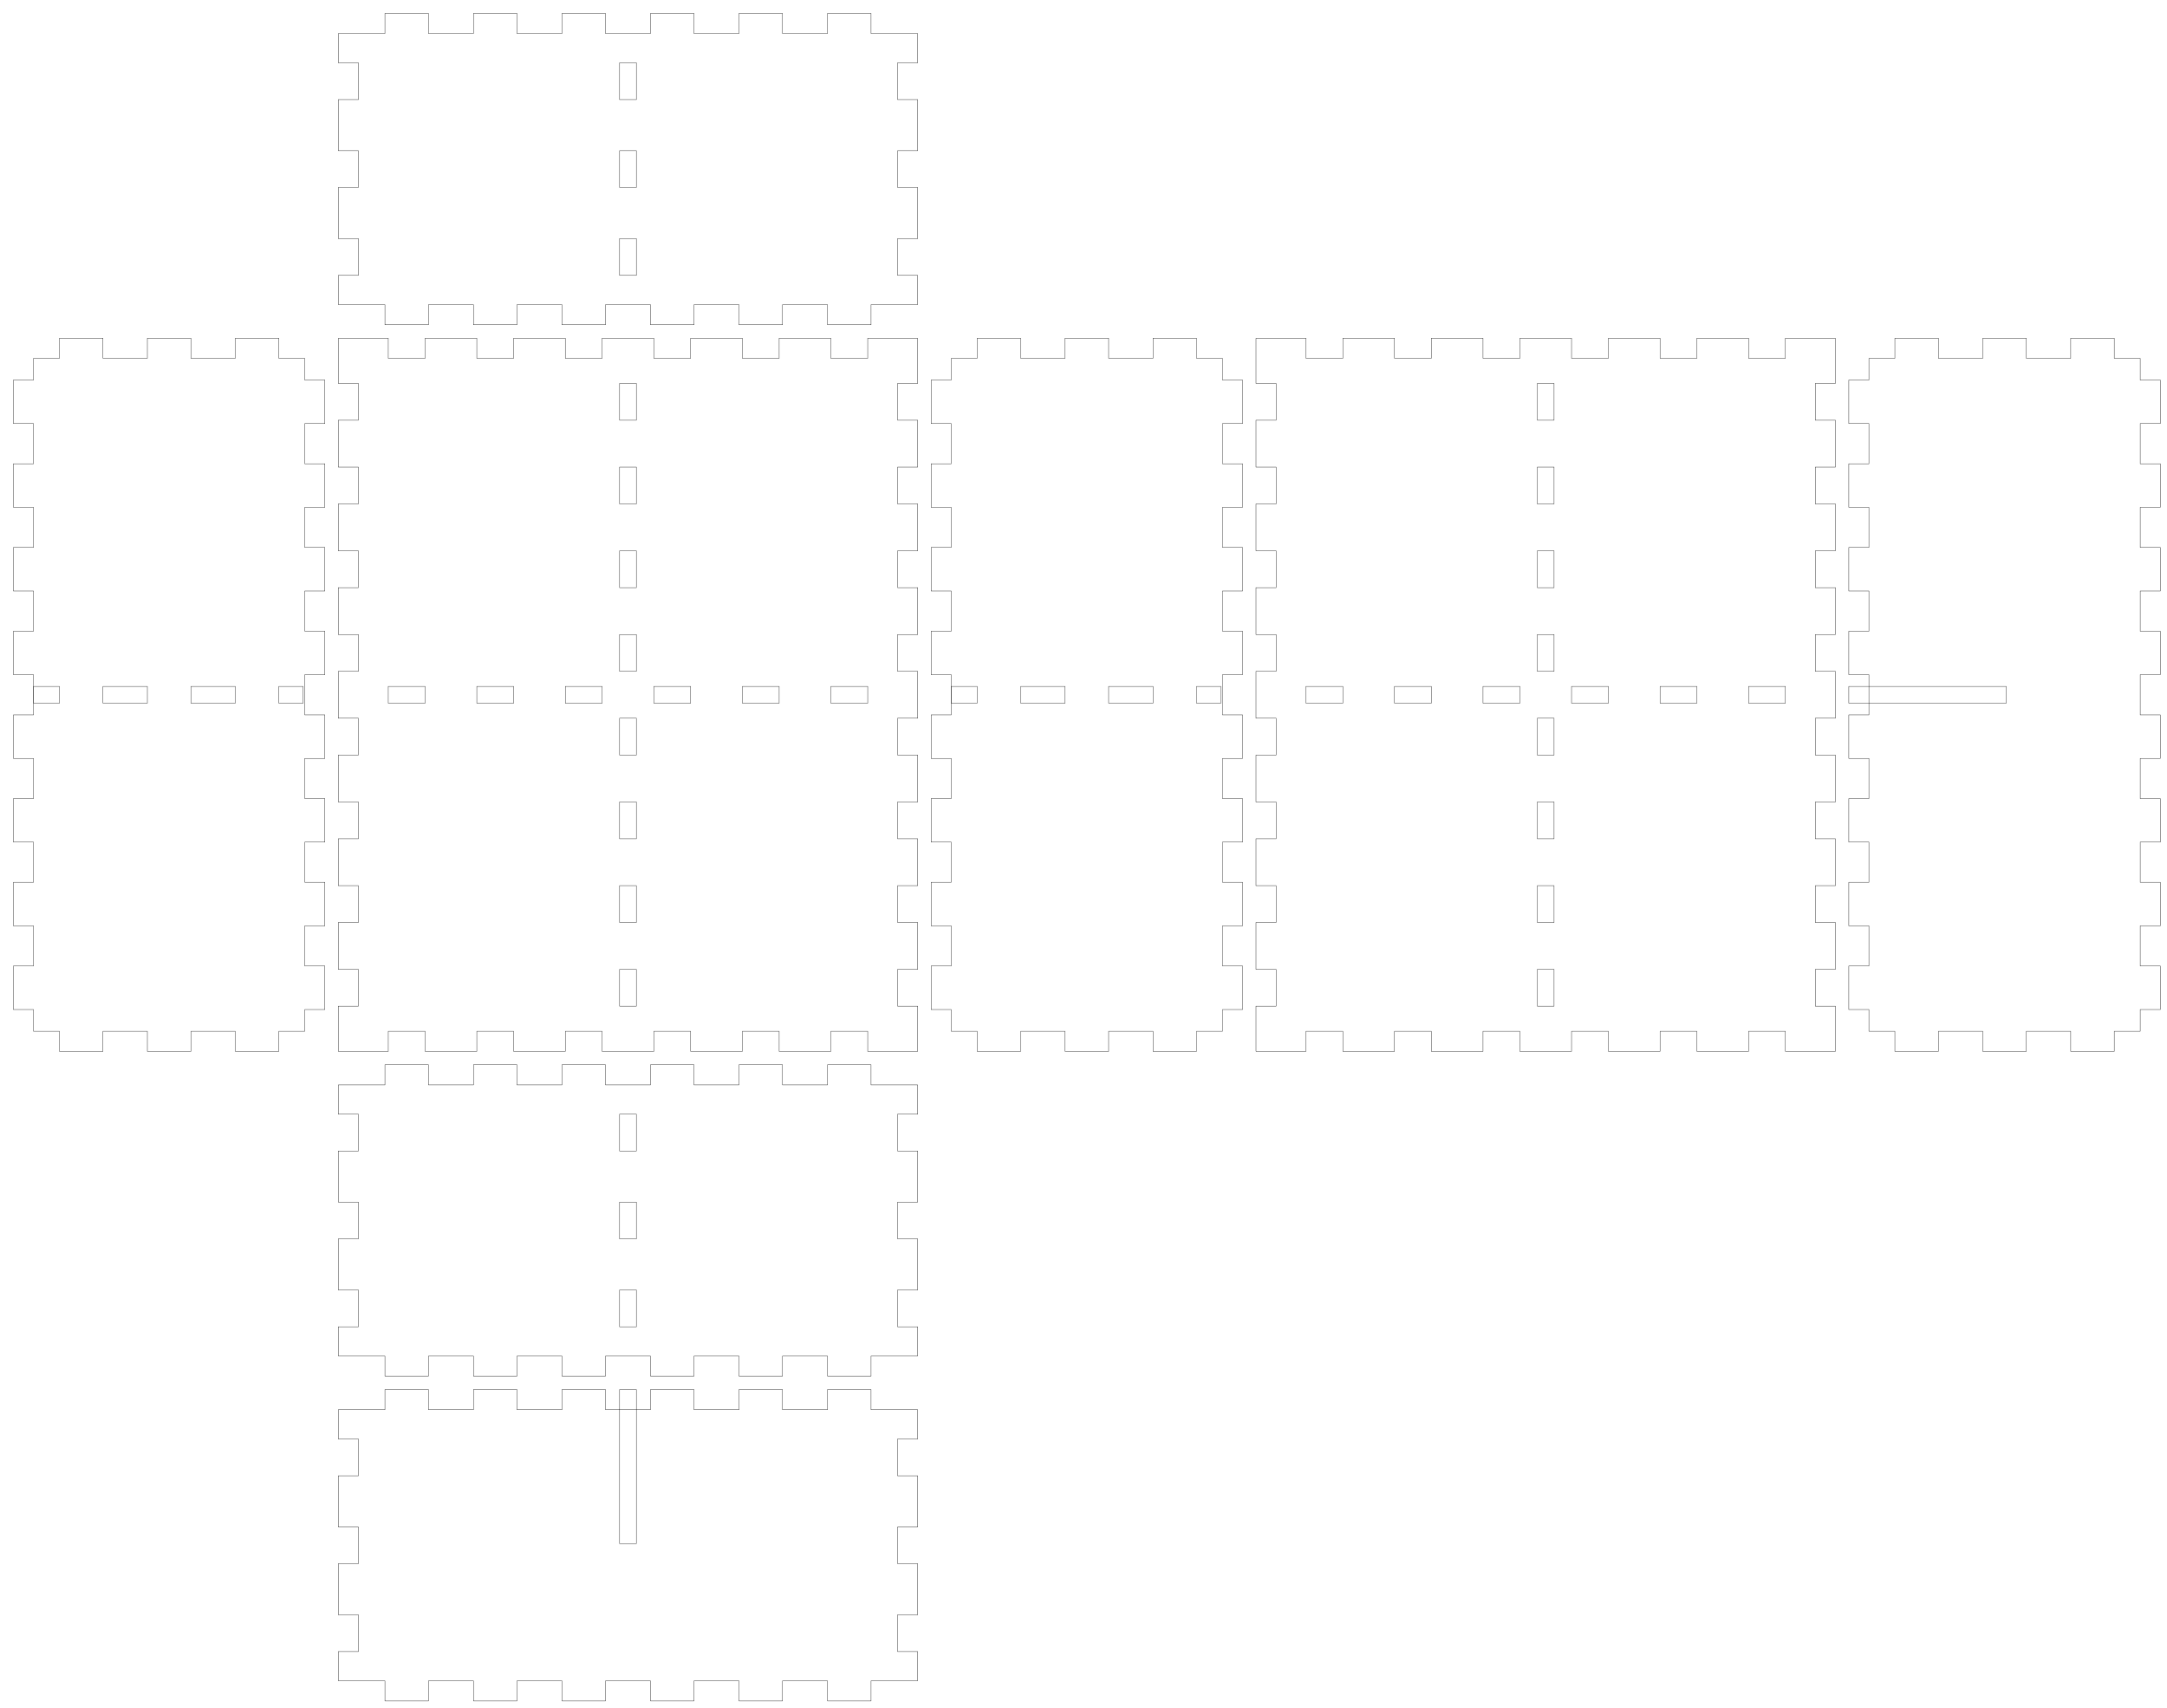
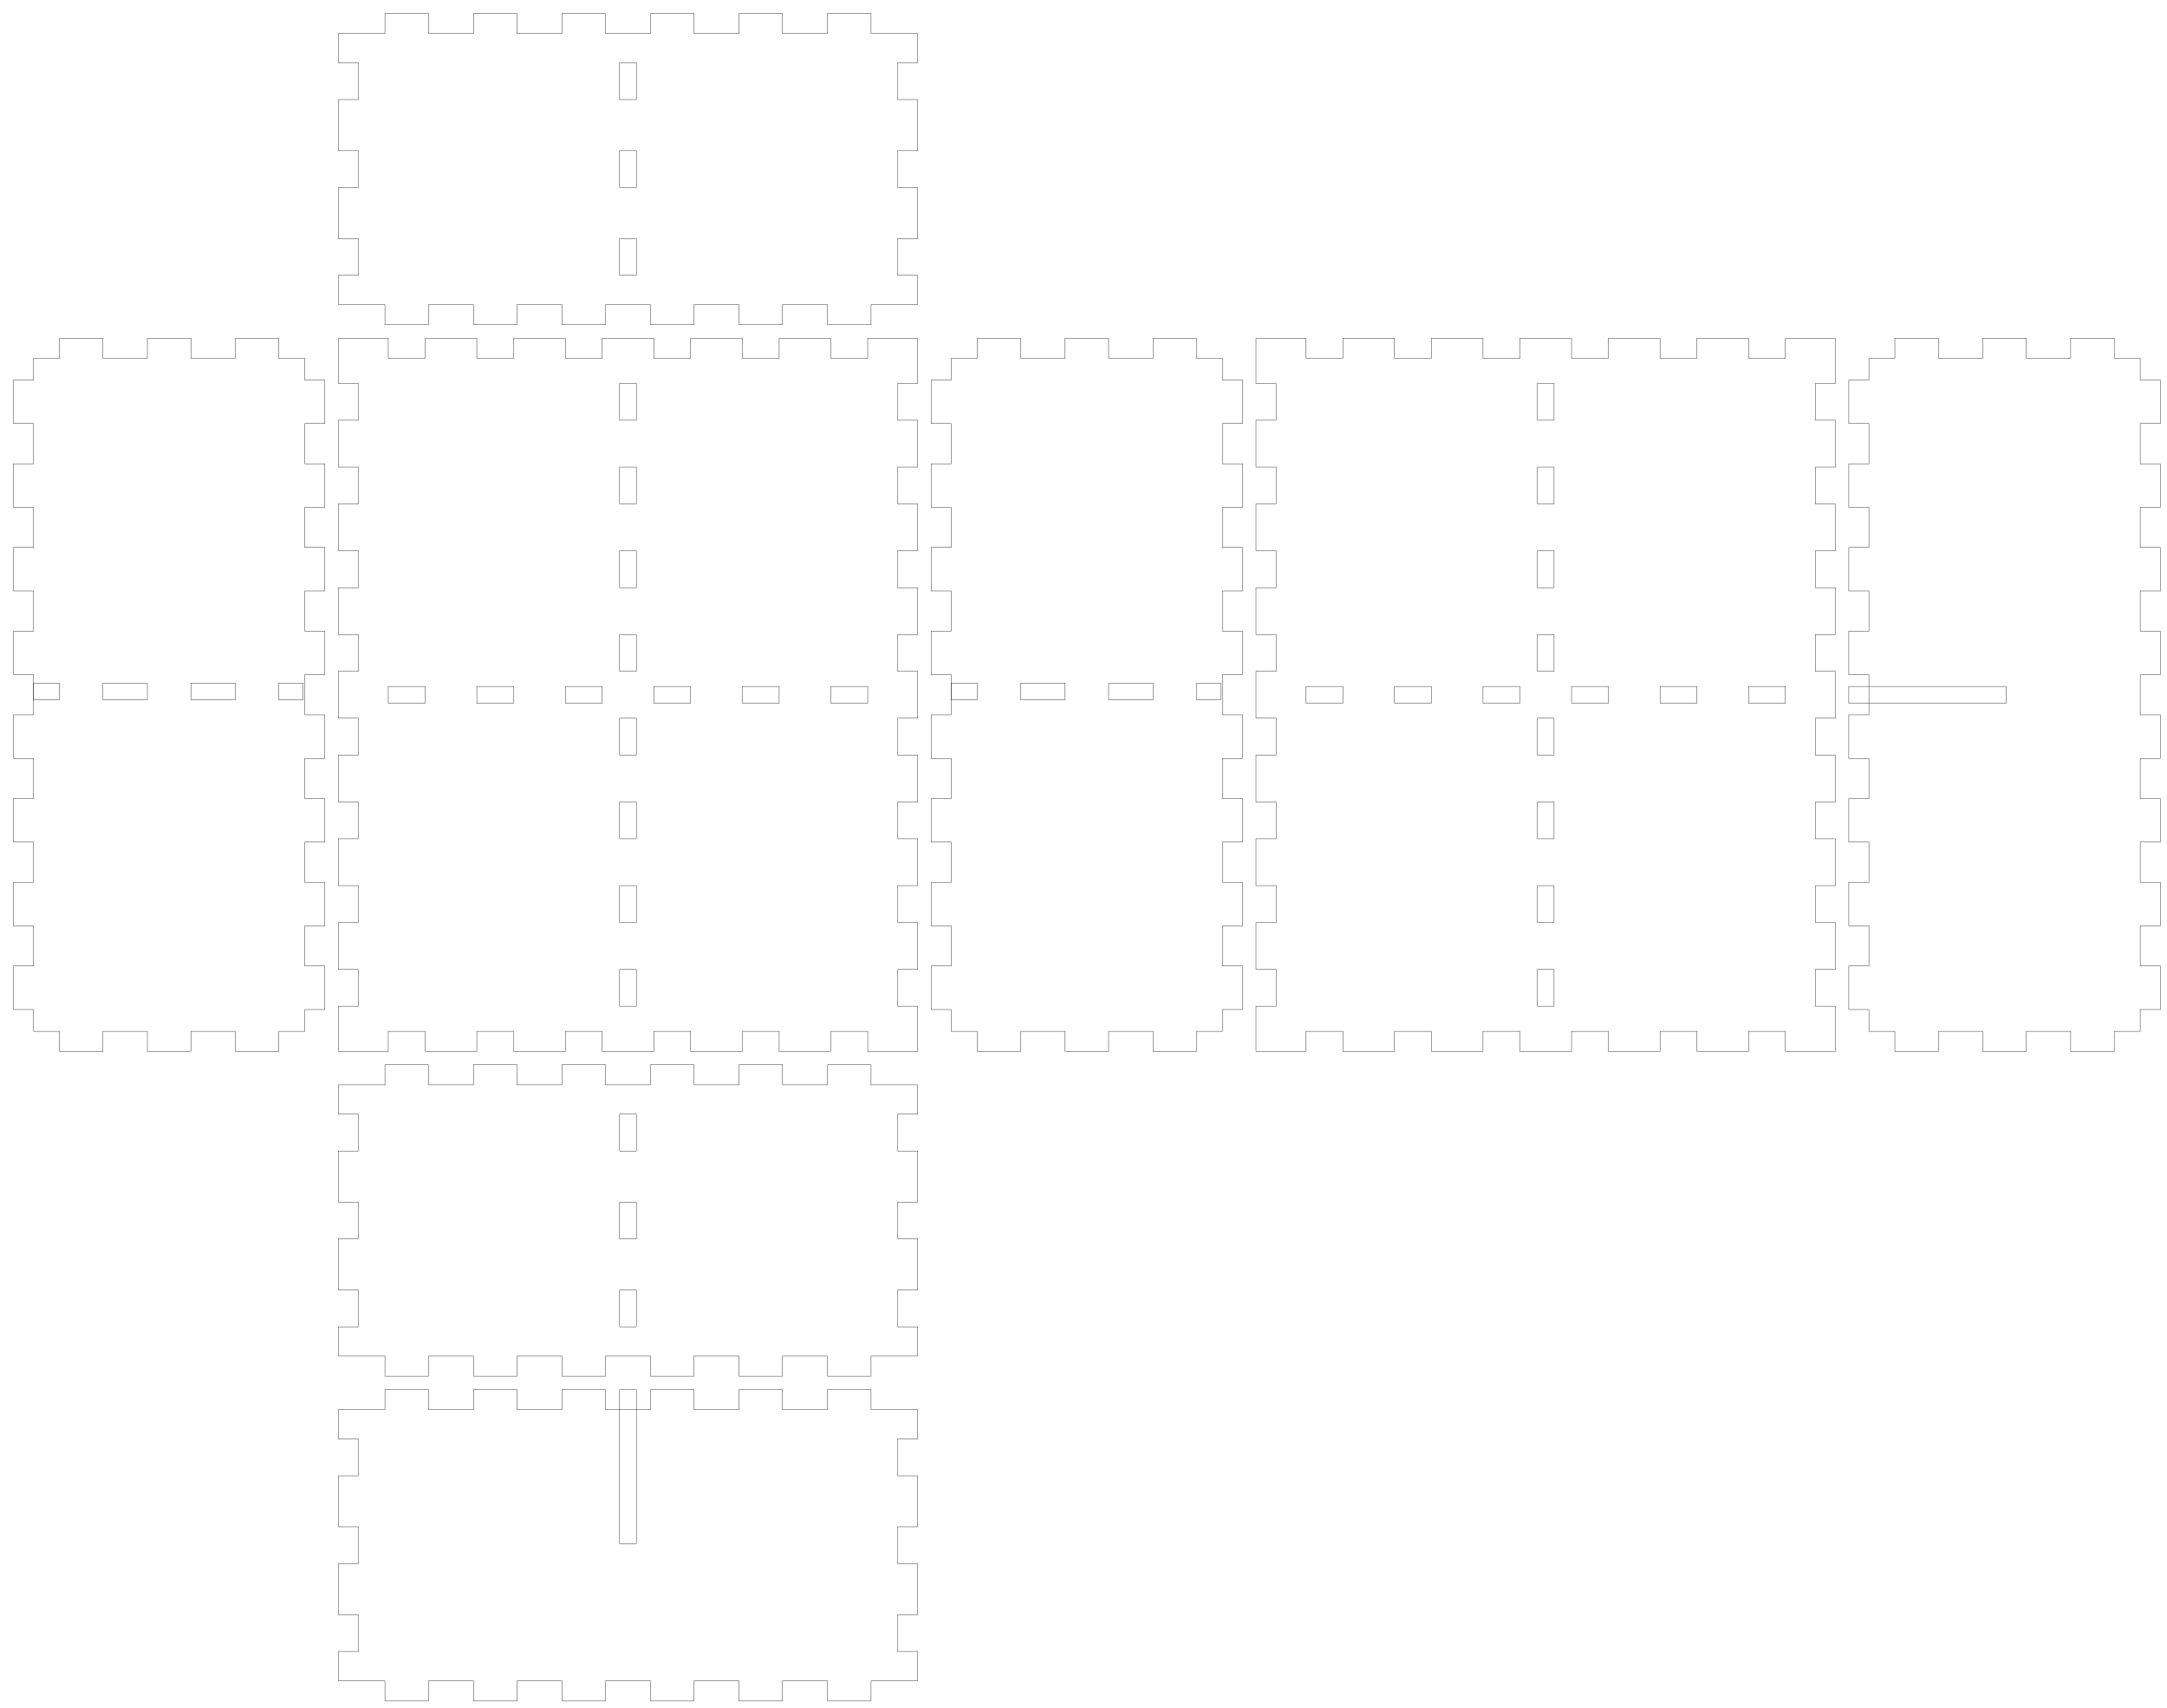
<svg xmlns="http://www.w3.org/2000/svg" width="323.5mm" height="255mm" viewBox="0 0 323.5 255" version="1.1" id="svg5">
  <defs id="defs2" />
  <g id="layer1">
    <g id="piece_001">
      <path id="side_001" style="fill:none;stroke:#000000;stroke-width:0.051" d="m 50.5 162 l 6.964 0 l 0 -3 l 6.5 0 l 0 3 l 6.714 0 l 0 -3 l 6.5 0 l 0 3 l 6.714 0 l 0 -3 l 6.5 0 l 0 3 l 6.714 0 l 0 -3 l 6.5 0 l 0 3 l 6.714 0 l 0 -3 l 6.5 0 l 0 3 l 6.715 0 l 0 -3 l 6.5 0 l 0 3 l 6.964 0" />
      <path id="side_002" style="fill:none;stroke:#000000;stroke-width:0.051" d="m 137 162 l 0 4.375 l -3 0 l 0 5.5 l 3 0 l 0 7.625 l -3 0 l 0 5.5 l 3 0 l 0 7.625 l -3 0 l 0 5.5 l 3 0 l 0 4.375" />
      <path id="hole_001" style="fill:none;stroke:#000000;stroke-width:0.051" d="m 92.5 166.375 l 0 5.5 l 2.5 0 l 0 -5.5 l -2.5 0 z" />
      <path id="hole_002" style="fill:none;stroke:#000000;stroke-width:0.051" d="m 92.5 179.5 l 0 5.5 l 2.5 0 l 0 -5.5 l -2.5 0 z" />
      <path id="hole_003" style="fill:none;stroke:#000000;stroke-width:0.051" d="m 92.5 192.625 l 0 5.5 l 2.5 0 l 0 -5.5 l -2.5 0 z" />
      <path id="side_003" style="fill:none;stroke:#000000;stroke-width:0.051" d="m 137 202.5 l -6.964 0 l 0 3 l -6.5 0 l 0 -3 l -6.715 0 l 0 3 l -6.5 0 l 0 -3 l -6.714 0 l 0 3 l -6.5 0 l 0 -3 l -6.714 0 l 0 3 l -6.5 0 l 0 -3 l -6.714 0 l 0 3 l -6.5 0 l 0 -3 l -6.714 0 l 0 3 l -6.5 0 l 0 -3 l -6.964 0" />
      <path id="side_004" style="fill:none;stroke:#000000;stroke-width:0.051" d="m 50.5 202.5 l 0 -4.375 l 3 0 l 0 -5.5 l -3 0 l 0 -7.625 l 3 0 l 0 -5.5 l -3 0 l 0 -7.625 l 3 0 l 0 -5.5 l -3 0 l 0 -4.375" />
    </g>
    <g id="xdivider_001">
      <path id="side_005" style="fill:none;stroke:#000000;stroke-width:0.051" d="m 50.5 210.5 l 6.964 0 l 0 -3 l 6.5 0 l 0 3 l 6.714 0 l 0 -3 l 6.5 0 l 0 3 l 6.714 0 l 0 -3 l 6.5 0 l 0 3 l 6.714 0 l 0 -3 l 6.5 0 l 0 3 l 6.714 0 l 0 -3 l 6.5 0 l 0 3 l 6.715 0 l 0 -3 l 6.5 0 l 0 3 l 6.964 0" />
      <path id="side_006" style="fill:none;stroke:#000000;stroke-width:0.051" d="m 137 210.5 l 0 4.375 l -3 0 l 0 5.5 l 3 0 l 0 7.625 l -3 0 l 0 5.5 l 3 0 l 0 7.625 l -3 0 l 0 5.5 l 3 0 l 0 4.375" />
-       <path id="slot_001" style="fill:none;stroke:#000000;stroke-width:0.051" d="m 92.5 207.5 l 0 23 l 2.5 0 l 0 -23 l -2.5 0 z" />
+       <path id="slot_001" style="fill:none;stroke:#000000;stroke-width:0.051" d="m 95 207.5 l 0 23 l -2.5 0 l 0 -23 l 2.5 0 z" />
      <path id="side_007" style="fill:none;stroke:#000000;stroke-width:0.051" d="m 137 251 l -6.964 0 l 0 3 l -6.5 0 l 0 -3 l -6.715 0 l 0 3 l -6.5 0 l 0 -3 l -6.714 0 l 0 3 l -6.5 0 l 0 -3 l -6.714 0 l 0 3 l -6.5 0 l 0 -3 l -6.714 0 l 0 3 l -6.5 0 l 0 -3 l -6.714 0 l 0 3 l -6.5 0 l 0 -3 l -6.964 0" />
      <path id="side_008" style="fill:none;stroke:#000000;stroke-width:0.051" d="m 50.5 251 l 0 -4.375 l 3 0 l 0 -5.5 l -3 0 l 0 -7.625 l 3 0 l 0 -5.5 l -3 0 l 0 -7.625 l 3 0 l 0 -5.5 l -3 0 l 0 -4.375" />
    </g>
    <g id="piece_002">
      <path id="side_009" style="fill:none;stroke:#000000;stroke-width:0.051" d="m 5 53.5 l 3.875 0 l 0 -3 l 6.5 0 l 0 3 l 6.625 0 l 0 -3 l 6.5 0 l 0 3 l 6.625 0 l 0 -3 l 6.5 0 l 0 3 l 3.875 0" />
-       <path id="hole_004" style="fill:none;stroke:#000000;stroke-width:0.051" d="m 5 105 l 3.875 0 l 0 -2.5 l -3.875 0 l 0 2.5 z" />
-       <path id="hole_005" style="fill:none;stroke:#000000;stroke-width:0.051" d="m 15.375 105 l 6.625 0 l 0 -2.5 l -6.625 0 l 0 2.5 z" />
-       <path id="hole_006" style="fill:none;stroke:#000000;stroke-width:0.051" d="m 28.5 105 l 6.625 0 l 0 -2.5 l -6.625 0 l 0 2.5 z" />
-       <path id="hole_007" style="fill:none;stroke:#000000;stroke-width:0.051" d="m 41.625 105 l 3.625 0 l 0 -2.5 l -3.625 0 l 0 2.5 z" />
+       <path id="hole_004" style="fill:none;stroke:#000000;stroke-width:0.051" d="m 5 102 l 3.875 0 l 0 2.5 l -3.875 0 l 0 -2.5 z" />
+       <path id="hole_005" style="fill:none;stroke:#000000;stroke-width:0.051" d="m 15.375 102 l 6.625 0 l 0 2.5 l -6.625 0 l 0 -2.5 z" />
+       <path id="hole_006" style="fill:none;stroke:#000000;stroke-width:0.051" d="m 28.5 102 l 6.625 0 l 0 2.5 l -6.625 0 l 0 -2.5 z" />
+       <path id="hole_007" style="fill:none;stroke:#000000;stroke-width:0.051" d="m 41.625 102 l 3.625 0 l 0 2.5 l -3.625 0 l 0 -2.5 z" />
      <path id="side_010" style="fill:none;stroke:#000000;stroke-width:0.051" d="m 45.5 53.5 l 0 3.25 l 3 0 l 0 6.5 l -3 0 l 0 6 l 3 0 l 0 6.5 l -3 0 l 0 6 l 3 0 l 0 6.5 l -3 0 l 0 6 l 3 0 l 0 6.5 l -3 0 l 0 6 l 3 0 l 0 6.5 l -3 0 l 0 6 l 3 0 l 0 6.5 l -3 0 l 0 6 l 3 0 l 0 6.5 l -3 0 l 0 6 l 3 0 l 0 6.5 l -3 0 l 0 3.25" />
      <path id="side_011" style="fill:none;stroke:#000000;stroke-width:0.051" d="m 45.5 154 l -3.875 0 l 0 3 l -6.5 0 l 0 -3 l -6.625 0 l 0 3 l -6.5 0 l 0 -3 l -6.625 0 l 0 3 l -6.5 0 l 0 -3 l -3.875 0" />
      <path id="side_012" style="fill:none;stroke:#000000;stroke-width:0.051" d="m 5 154 l 0 -3.25 l -3 0 l 0 -6.5 l 3 0 l 0 -6 l -3 0 l 0 -6.5 l 3 0 l 0 -6 l -3 0 l 0 -6.5 l 3 0 l 0 -6 l -3 0 l 0 -6.5 l 3 0 l 0 -6 l -3 0 l 0 -6.5 l 3 0 l 0 -6 l -3 0 l 0 -6.5 l 3 0 l 0 -6 l -3 0 l 0 -6.5 l 3 0 l 0 -6 l -3 0 l 0 -6.5 l 3 0 l 0 -3.25" />
    </g>
    <g id="ydivider_001">
      <path id="side_013" style="fill:none;stroke:#000000;stroke-width:0.051" d="m 279 53.5 l 3.875 0 l 0 -3 l 6.5 0 l 0 3 l 6.625 0 l 0 -3 l 6.5 0 l 0 3 l 6.625 0 l 0 -3 l 6.5 0 l 0 3 l 3.875 0" />
      <path id="slot_002" style="fill:none;stroke:#000000;stroke-width:0.051" d="m 276 102.5 l 23.5 0 l 0 2.5 l -23.5 0 l 0 -2.5 z" />
      <path id="side_014" style="fill:none;stroke:#000000;stroke-width:0.051" d="m 319.5 53.5 l 0 3.25 l 3 0 l 0 6.5 l -3 0 l 0 6 l 3 0 l 0 6.5 l -3 0 l 0 6 l 3 0 l 0 6.5 l -3 0 l 0 6 l 3 0 l 0 6.5 l -3 0 l 0 6 l 3 0 l 0 6.5 l -3 0 l 0 6 l 3 0 l 0 6.5 l -3 0 l 0 6 l 3 0 l 0 6.5 l -3 0 l 0 6 l 3 0 l 0 6.5 l -3 0 l 0 3.25" />
      <path id="side_015" style="fill:none;stroke:#000000;stroke-width:0.051" d="m 319.5 154 l -3.875 0 l 0 3 l -6.5 0 l 0 -3 l -6.625 0 l 0 3 l -6.5 0 l 0 -3 l -6.625 0 l 0 3 l -6.5 0 l 0 -3 l -3.875 0" />
      <path id="side_016" style="fill:none;stroke:#000000;stroke-width:0.051" d="m 279 154 l 0 -3.25 l -3 0 l 0 -6.5 l 3 0 l 0 -6 l -3 0 l 0 -6.5 l 3 0 l 0 -6 l -3 0 l 0 -6.5 l 3 0 l 0 -6 l -3 0 l 0 -6.5 l 3 0 l 0 -6 l -3 0 l 0 -6.5 l 3 0 l 0 -6 l -3 0 l 0 -6.5 l 3 0 l 0 -6 l -3 0 l 0 -6.5 l 3 0 l 0 -6 l -3 0 l 0 -6.5 l 3 0 l 0 -3.25" />
    </g>
    <g id="piece_003">
      <path id="side_017" style="fill:none;stroke:#000000;stroke-width:0.051" d="m 50.5 50.5 l 7.464 0 l 0 3 l 5.5 0 l 0 -3 l 7.714 0 l 0 3 l 5.5 0 l 0 -3 l 7.714 0 l 0 3 l 5.5 0 l 0 -3 l 7.714 0 l 0 3 l 5.5 0 l 0 -3 l 7.714 0 l 0 3 l 5.5 0 l 0 -3 l 7.715 0 l 0 3 l 5.5 0 l 0 -3 l 7.464 0" />
      <path id="hole_008" style="fill:none;stroke:#000000;stroke-width:0.051" d="m 57.964 105 l 5.5 0 l 0 -2.5 l -5.5 0 l 0 2.5 z" />
      <path id="hole_009" style="fill:none;stroke:#000000;stroke-width:0.051" d="m 71.179 105 l 5.5 0 l 0 -2.5 l -5.5 0 l 0 2.5 z" />
      <path id="hole_010" style="fill:none;stroke:#000000;stroke-width:0.051" d="m 84.393 105 l 5.5 0 l 0 -2.5 l -5.5 0 l 0 2.5 z" />
      <path id="hole_011" style="fill:none;stroke:#000000;stroke-width:0.051" d="m 97.607 105 l 5.5 0 l 0 -2.5 l -5.5 0 l 0 2.5 z" />
      <path id="hole_012" style="fill:none;stroke:#000000;stroke-width:0.051" d="m 110.821 105 l 5.5 0 l 0 -2.5 l -5.5 0 l 0 2.5 z" />
      <path id="hole_013" style="fill:none;stroke:#000000;stroke-width:0.051" d="m 124.036 105 l 5.5 0 l 0 -2.5 l -5.5 0 l 0 2.5 z" />
      <path id="side_018" style="fill:none;stroke:#000000;stroke-width:0.051" d="m 137 50.5 l 0 6.75 l -3 0 l 0 5.5 l 3 0 l 0 7 l -3 0 l 0 5.5 l 3 0 l 0 7 l -3 0 l 0 5.5 l 3 0 l 0 7 l -3 0 l 0 5.5 l 3 0 l 0 7 l -3 0 l 0 5.5 l 3 0 l 0 7 l -3 0 l 0 5.5 l 3 0 l 0 7 l -3 0 l 0 5.5 l 3 0 l 0 7 l -3 0 l 0 5.5 l 3 0 l 0 6.75" />
      <path id="hole_014" style="fill:none;stroke:#000000;stroke-width:0.051" d="m 92.5 57.25 l 0 5.5 l 2.5 0 l 0 -5.5 l -2.5 0 z" />
      <path id="hole_015" style="fill:none;stroke:#000000;stroke-width:0.051" d="m 92.5 69.75 l 0 5.5 l 2.5 0 l 0 -5.5 l -2.5 0 z" />
      <path id="hole_016" style="fill:none;stroke:#000000;stroke-width:0.051" d="m 92.5 82.25 l 0 5.5 l 2.5 0 l 0 -5.5 l -2.5 0 z" />
      <path id="hole_017" style="fill:none;stroke:#000000;stroke-width:0.051" d="m 92.5 94.75 l 0 5.5 l 2.5 0 l 0 -5.5 l -2.5 0 z" />
      <path id="hole_018" style="fill:none;stroke:#000000;stroke-width:0.051" d="m 92.5 107.25 l 0 5.5 l 2.5 0 l 0 -5.5 l -2.5 0 z" />
      <path id="hole_019" style="fill:none;stroke:#000000;stroke-width:0.051" d="m 92.5 119.75 l 0 5.5 l 2.5 0 l 0 -5.5 l -2.5 0 z" />
      <path id="hole_020" style="fill:none;stroke:#000000;stroke-width:0.051" d="m 92.5 132.25 l 0 5.5 l 2.5 0 l 0 -5.5 l -2.5 0 z" />
      <path id="hole_021" style="fill:none;stroke:#000000;stroke-width:0.051" d="m 92.5 144.75 l 0 5.5 l 2.5 0 l 0 -5.5 l -2.5 0 z" />
      <path id="side_019" style="fill:none;stroke:#000000;stroke-width:0.051" d="m 137 157 l -7.464 0 l 0 -3 l -5.5 0 l 0 3 l -7.715 0 l 0 -3 l -5.5 0 l 0 3 l -7.714 0 l 0 -3 l -5.5 0 l 0 3 l -7.714 0 l 0 -3 l -5.5 0 l 0 3 l -7.714 0 l 0 -3 l -5.5 0 l 0 3 l -7.714 0 l 0 -3 l -5.5 0 l 0 3 l -7.464 0" />
      <path id="side_020" style="fill:none;stroke:#000000;stroke-width:0.051" d="m 50.5 157 l 0 -6.75 l 3 0 l 0 -5.5 l -3 0 l 0 -7 l 3 0 l 0 -5.5 l -3 0 l 0 -7 l 3 0 l 0 -5.5 l -3 0 l 0 -7 l 3 0 l 0 -5.5 l -3 0 l 0 -7 l 3 0 l 0 -5.5 l -3 0 l 0 -7 l 3 0 l 0 -5.5 l -3 0 l 0 -7 l 3 0 l 0 -5.5 l -3 0 l 0 -7 l 3 0 l 0 -5.5 l -3 0 l 0 -6.75" />
    </g>
    <g id="piece_004">
      <path id="side_021" style="fill:none;stroke:#000000;stroke-width:0.051" d="m 142 53.5 l 3.875 0 l 0 -3 l 6.5 0 l 0 3 l 6.625 0 l 0 -3 l 6.5 0 l 0 3 l 6.625 0 l 0 -3 l 6.5 0 l 0 3 l 3.875 0" />
-       <path id="hole_022" style="fill:none;stroke:#000000;stroke-width:0.051" d="m 142 105 l 3.875 0 l 0 -2.5 l -3.875 0 l 0 2.5 z" />
-       <path id="hole_023" style="fill:none;stroke:#000000;stroke-width:0.051" d="m 152.375 105 l 6.625 0 l 0 -2.5 l -6.625 0 l 0 2.5 z" />
-       <path id="hole_024" style="fill:none;stroke:#000000;stroke-width:0.051" d="m 165.5 105 l 6.625 0 l 0 -2.5 l -6.625 0 l 0 2.5 z" />
-       <path id="hole_025" style="fill:none;stroke:#000000;stroke-width:0.051" d="m 178.625 105 l 3.625 0 l 0 -2.5 l -3.625 0 l 0 2.5 z" />
+       <path id="hole_022" style="fill:none;stroke:#000000;stroke-width:0.051" d="m 142 102 l 3.875 0 l 0 2.5 l -3.875 0 l 0 -2.5 z" />
+       <path id="hole_023" style="fill:none;stroke:#000000;stroke-width:0.051" d="m 152.375 102 l 6.625 0 l 0 2.5 l -6.625 0 l 0 -2.5 z" />
+       <path id="hole_024" style="fill:none;stroke:#000000;stroke-width:0.051" d="m 165.5 102 l 6.625 0 l 0 2.5 l -6.625 0 l 0 -2.5 z" />
+       <path id="hole_025" style="fill:none;stroke:#000000;stroke-width:0.051" d="m 178.625 102 l 3.625 0 l 0 2.5 l -3.625 0 l 0 -2.5 z" />
      <path id="side_022" style="fill:none;stroke:#000000;stroke-width:0.051" d="m 182.5 53.5 l 0 3.25 l 3 0 l 0 6.5 l -3 0 l 0 6 l 3 0 l 0 6.5 l -3 0 l 0 6 l 3 0 l 0 6.5 l -3 0 l 0 6 l 3 0 l 0 6.5 l -3 0 l 0 6 l 3 0 l 0 6.5 l -3 0 l 0 6 l 3 0 l 0 6.5 l -3 0 l 0 6 l 3 0 l 0 6.5 l -3 0 l 0 6 l 3 0 l 0 6.5 l -3 0 l 0 3.25" />
      <path id="side_023" style="fill:none;stroke:#000000;stroke-width:0.051" d="m 182.5 154 l -3.875 0 l 0 3 l -6.5 0 l 0 -3 l -6.625 0 l 0 3 l -6.5 0 l 0 -3 l -6.625 0 l 0 3 l -6.5 0 l 0 -3 l -3.875 0" />
      <path id="side_024" style="fill:none;stroke:#000000;stroke-width:0.051" d="m 142 154 l 0 -3.25 l -3 0 l 0 -6.5 l 3 0 l 0 -6 l -3 0 l 0 -6.5 l 3 0 l 0 -6 l -3 0 l 0 -6.5 l 3 0 l 0 -6 l -3 0 l 0 -6.5 l 3 0 l 0 -6 l -3 0 l 0 -6.5 l 3 0 l 0 -6 l -3 0 l 0 -6.5 l 3 0 l 0 -6 l -3 0 l 0 -6.5 l 3 0 l 0 -6 l -3 0 l 0 -6.5 l 3 0 l 0 -3.25" />
    </g>
    <g id="piece_005">
      <path id="side_025" style="fill:none;stroke:#000000;stroke-width:0.051" d="m 187.5 50.5 l 7.464 0 l 0 3 l 5.5 0 l 0 -3 l 7.715 0 l 0 3 l 5.5 0 l 0 -3 l 7.714 0 l 0 3 l 5.5 0 l 0 -3 l 7.714 0 l 0 3 l 5.5 0 l 0 -3 l 7.714 0 l 0 3 l 5.5 0 l 0 -3 l 7.715 0 l 0 3 l 5.5 0 l 0 -3 l 7.464 0" />
      <path id="hole_026" style="fill:none;stroke:#000000;stroke-width:0.051" d="m 194.964 105 l 5.5 0 l 0 -2.5 l -5.5 0 l 0 2.5 z" />
      <path id="hole_027" style="fill:none;stroke:#000000;stroke-width:0.051" d="m 208.179 105 l 5.5 0 l 0 -2.5 l -5.5 0 l 0 2.5 z" />
      <path id="hole_028" style="fill:none;stroke:#000000;stroke-width:0.051" d="m 221.393 105 l 5.5 0 l 0 -2.5 l -5.5 0 l 0 2.5 z" />
      <path id="hole_029" style="fill:none;stroke:#000000;stroke-width:0.051" d="m 234.607 105 l 5.5 0 l 0 -2.5 l -5.5 0 l 0 2.5 z" />
      <path id="hole_030" style="fill:none;stroke:#000000;stroke-width:0.051" d="m 247.821 105 l 5.5 0 l 0 -2.5 l -5.5 0 l 0 2.5 z" />
      <path id="hole_031" style="fill:none;stroke:#000000;stroke-width:0.051" d="m 261.036 105 l 5.5 0 l 0 -2.5 l -5.5 0 l 0 2.5 z" />
      <path id="side_026" style="fill:none;stroke:#000000;stroke-width:0.051" d="m 274 50.5 l 0 6.75 l -3 0 l 0 5.5 l 3 0 l 0 7 l -3 0 l 0 5.5 l 3 0 l 0 7 l -3 0 l 0 5.5 l 3 0 l 0 7 l -3 0 l 0 5.5 l 3 0 l 0 7 l -3 0 l 0 5.5 l 3 0 l 0 7 l -3 0 l 0 5.5 l 3 0 l 0 7 l -3 0 l 0 5.5 l 3 0 l 0 7 l -3 0 l 0 5.5 l 3 0 l 0 6.75" />
      <path id="hole_032" style="fill:none;stroke:#000000;stroke-width:0.051" d="m 229.5 57.25 l 0 5.5 l 2.5 0 l 0 -5.5 l -2.5 0 z" />
      <path id="hole_033" style="fill:none;stroke:#000000;stroke-width:0.051" d="m 229.5 69.75 l 0 5.5 l 2.5 0 l 0 -5.5 l -2.5 0 z" />
      <path id="hole_034" style="fill:none;stroke:#000000;stroke-width:0.051" d="m 229.5 82.25 l 0 5.5 l 2.5 0 l 0 -5.5 l -2.5 0 z" />
      <path id="hole_035" style="fill:none;stroke:#000000;stroke-width:0.051" d="m 229.5 94.75 l 0 5.5 l 2.5 0 l 0 -5.5 l -2.5 0 z" />
      <path id="hole_036" style="fill:none;stroke:#000000;stroke-width:0.051" d="m 229.5 107.25 l 0 5.5 l 2.5 0 l 0 -5.5 l -2.5 0 z" />
      <path id="hole_037" style="fill:none;stroke:#000000;stroke-width:0.051" d="m 229.5 119.75 l 0 5.5 l 2.5 0 l 0 -5.5 l -2.5 0 z" />
      <path id="hole_038" style="fill:none;stroke:#000000;stroke-width:0.051" d="m 229.5 132.25 l 0 5.5 l 2.5 0 l 0 -5.5 l -2.5 0 z" />
      <path id="hole_039" style="fill:none;stroke:#000000;stroke-width:0.051" d="m 229.5 144.75 l 0 5.5 l 2.5 0 l 0 -5.5 l -2.5 0 z" />
      <path id="side_027" style="fill:none;stroke:#000000;stroke-width:0.051" d="m 274 157 l -7.464 0 l 0 -3 l -5.5 0 l 0 3 l -7.715 0 l 0 -3 l -5.5 0 l 0 3 l -7.714 0 l 0 -3 l -5.5 0 l 0 3 l -7.714 0 l 0 -3 l -5.5 0 l 0 3 l -7.714 0 l 0 -3 l -5.5 0 l 0 3 l -7.715 0 l 0 -3 l -5.5 0 l 0 3 l -7.464 0" />
      <path id="side_028" style="fill:none;stroke:#000000;stroke-width:0.051" d="m 187.5 157 l 0 -6.75 l 3 0 l 0 -5.5 l -3 0 l 0 -7 l 3 0 l 0 -5.5 l -3 0 l 0 -7 l 3 0 l 0 -5.5 l -3 0 l 0 -7 l 3 0 l 0 -5.5 l -3 0 l 0 -7 l 3 0 l 0 -5.5 l -3 0 l 0 -7 l 3 0 l 0 -5.5 l -3 0 l 0 -7 l 3 0 l 0 -5.5 l -3 0 l 0 -7 l 3 0 l 0 -5.5 l -3 0 l 0 -6.75" />
    </g>
    <g id="piece_006">
      <path id="side_029" style="fill:none;stroke:#000000;stroke-width:0.051" d="m 50.5 5 l 6.964 0 l 0 -3 l 6.5 0 l 0 3 l 6.714 0 l 0 -3 l 6.5 0 l 0 3 l 6.714 0 l 0 -3 l 6.5 0 l 0 3 l 6.714 0 l 0 -3 l 6.5 0 l 0 3 l 6.714 0 l 0 -3 l 6.5 0 l 0 3 l 6.715 0 l 0 -3 l 6.5 0 l 0 3 l 6.964 0" />
      <path id="side_030" style="fill:none;stroke:#000000;stroke-width:0.051" d="m 137 5 l 0 4.375 l -3 0 l 0 5.5 l 3 0 l 0 7.625 l -3 0 l 0 5.5 l 3 0 l 0 7.625 l -3 0 l 0 5.5 l 3 0 l 0 4.375" />
      <path id="hole_040" style="fill:none;stroke:#000000;stroke-width:0.051" d="m 92.5 9.375 l 0 5.5 l 2.5 0 l 0 -5.5 l -2.5 0 z" />
      <path id="hole_041" style="fill:none;stroke:#000000;stroke-width:0.051" d="m 92.5 22.5 l 0 5.5 l 2.5 0 l 0 -5.5 l -2.5 0 z" />
      <path id="hole_042" style="fill:none;stroke:#000000;stroke-width:0.051" d="m 92.5 35.625 l 0 5.5 l 2.5 0 l 0 -5.5 l -2.5 0 z" />
      <path id="side_031" style="fill:none;stroke:#000000;stroke-width:0.051" d="m 137 45.5 l -6.964 0 l 0 3 l -6.5 0 l 0 -3 l -6.715 0 l 0 3 l -6.5 0 l 0 -3 l -6.714 0 l 0 3 l -6.5 0 l 0 -3 l -6.714 0 l 0 3 l -6.5 0 l 0 -3 l -6.714 0 l 0 3 l -6.5 0 l 0 -3 l -6.714 0 l 0 3 l -6.5 0 l 0 -3 l -6.964 0" />
      <path id="side_032" style="fill:none;stroke:#000000;stroke-width:0.051" d="m 50.5 45.5 l 0 -4.375 l 3 0 l 0 -5.5 l -3 0 l 0 -7.625 l 3 0 l 0 -5.5 l -3 0 l 0 -7.625 l 3 0 l 0 -5.5 l -3 0 l 0 -4.375" />
    </g>
  </g>
</svg>
